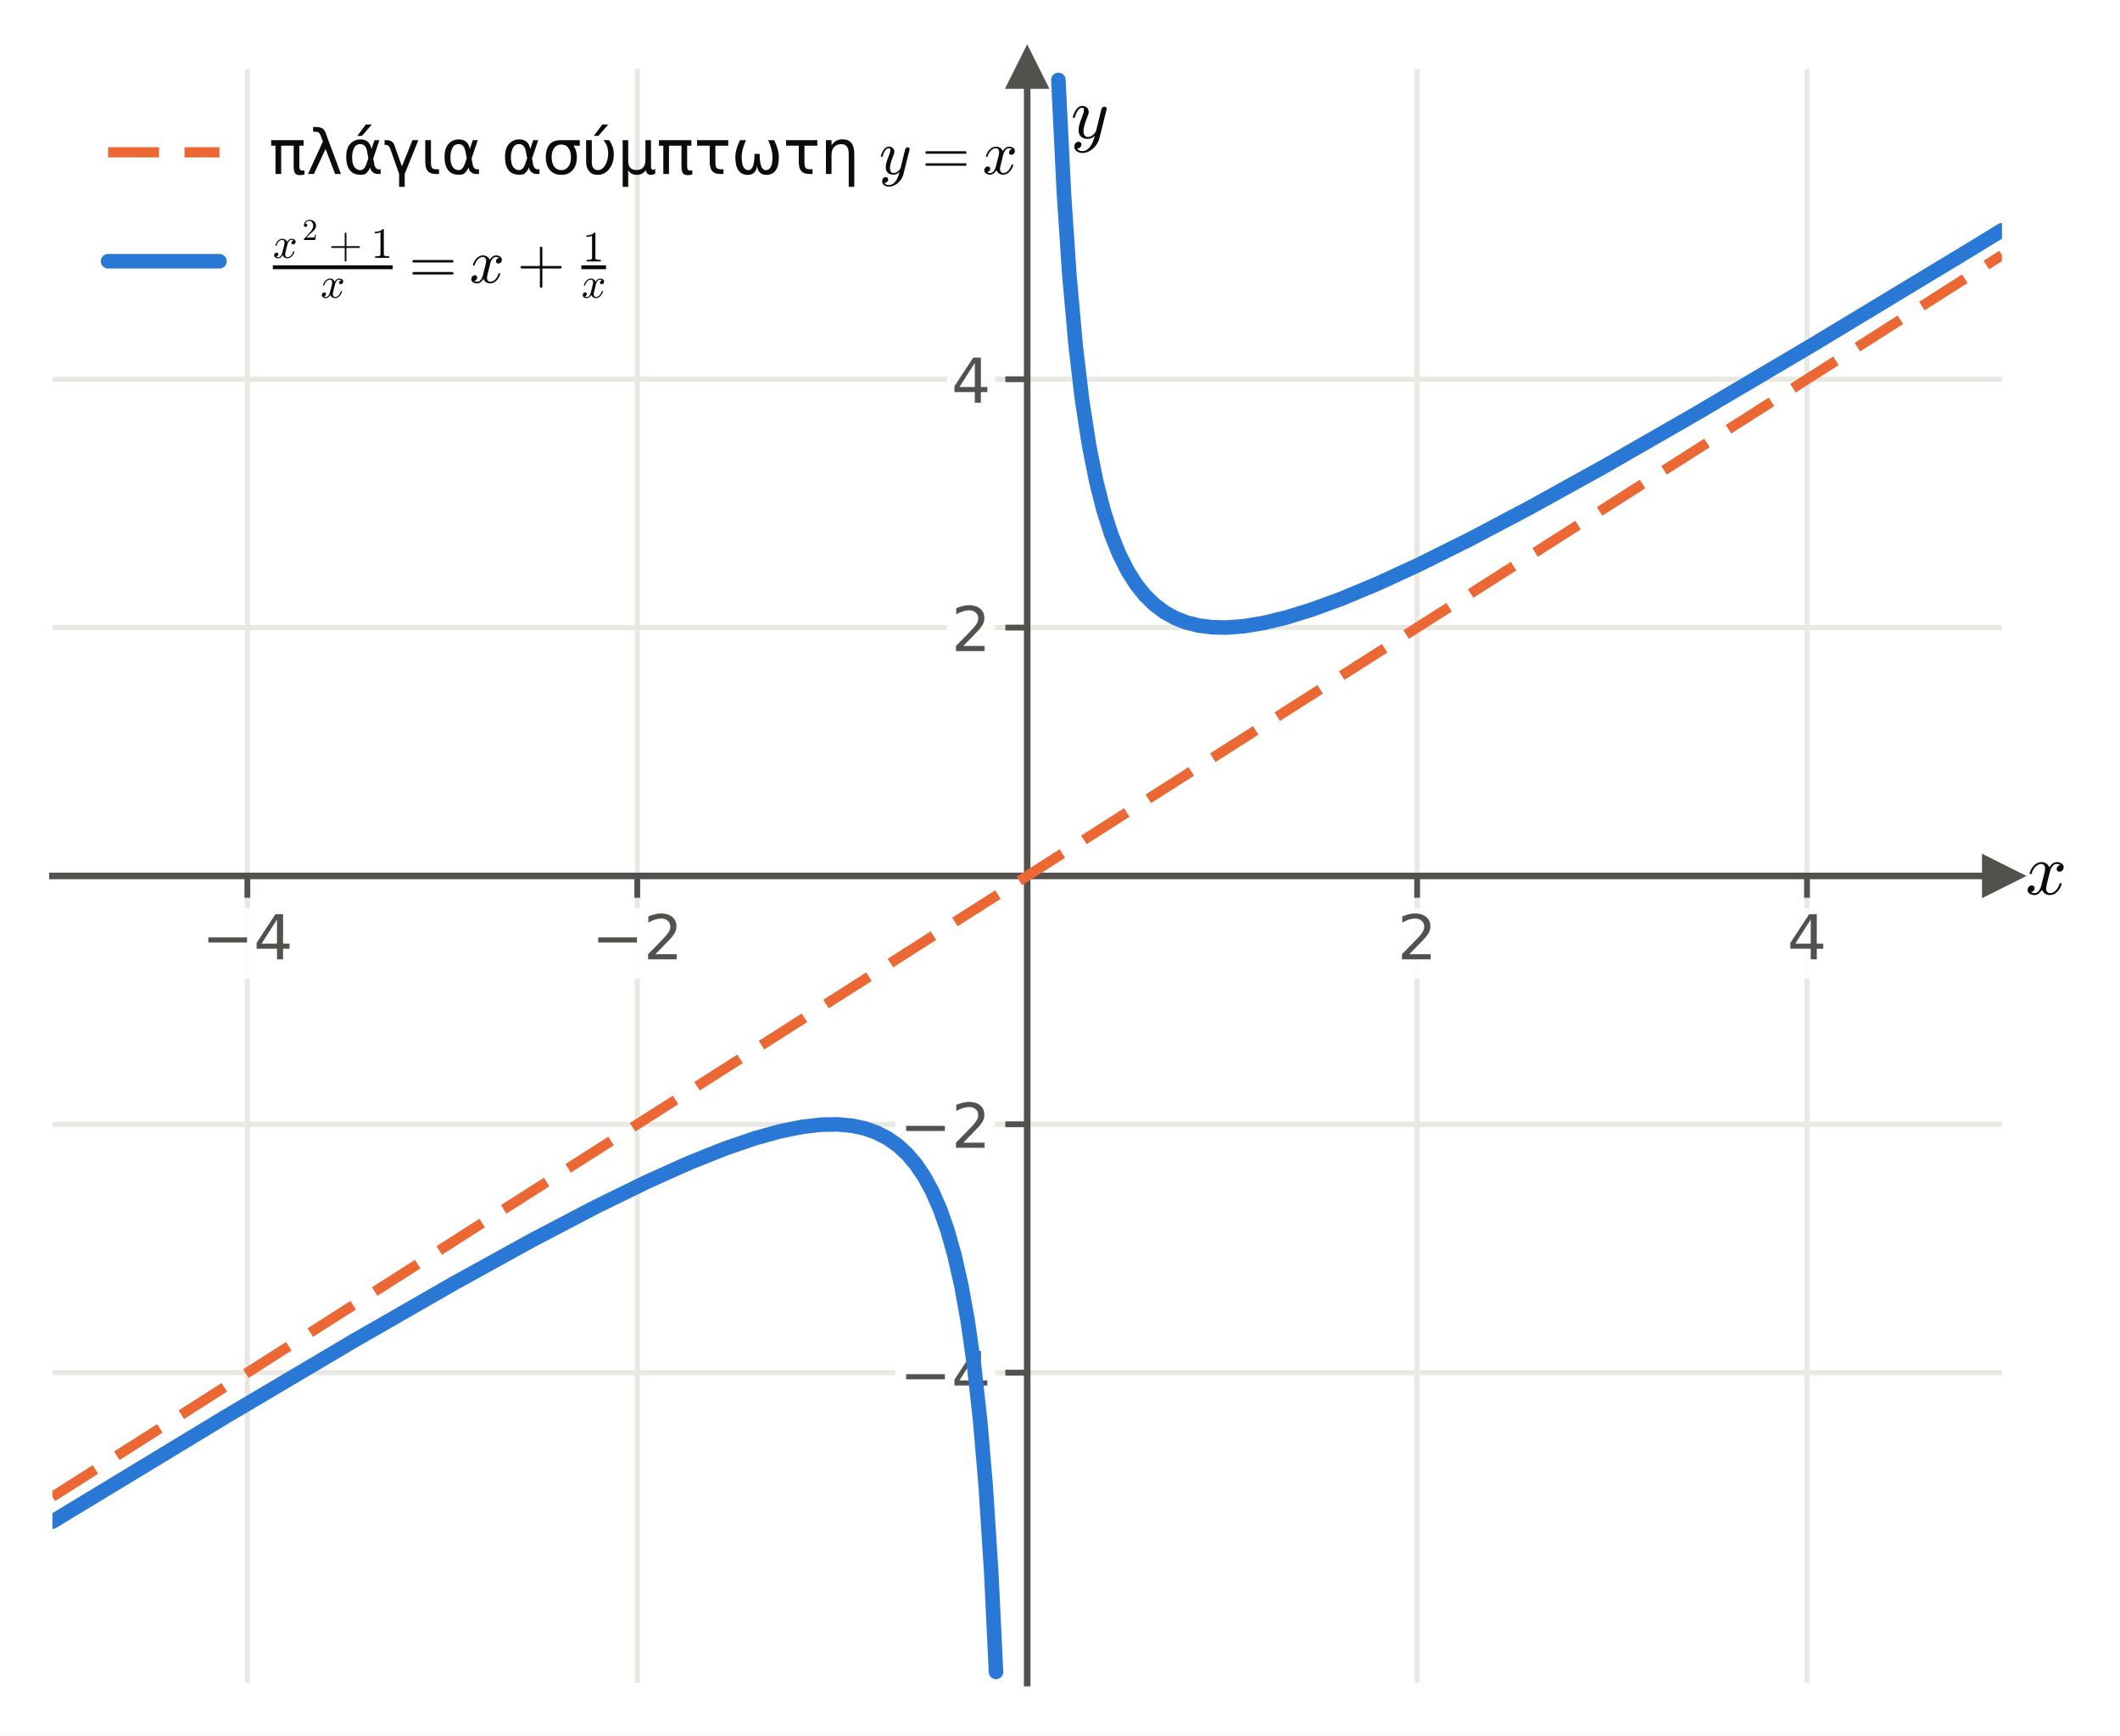
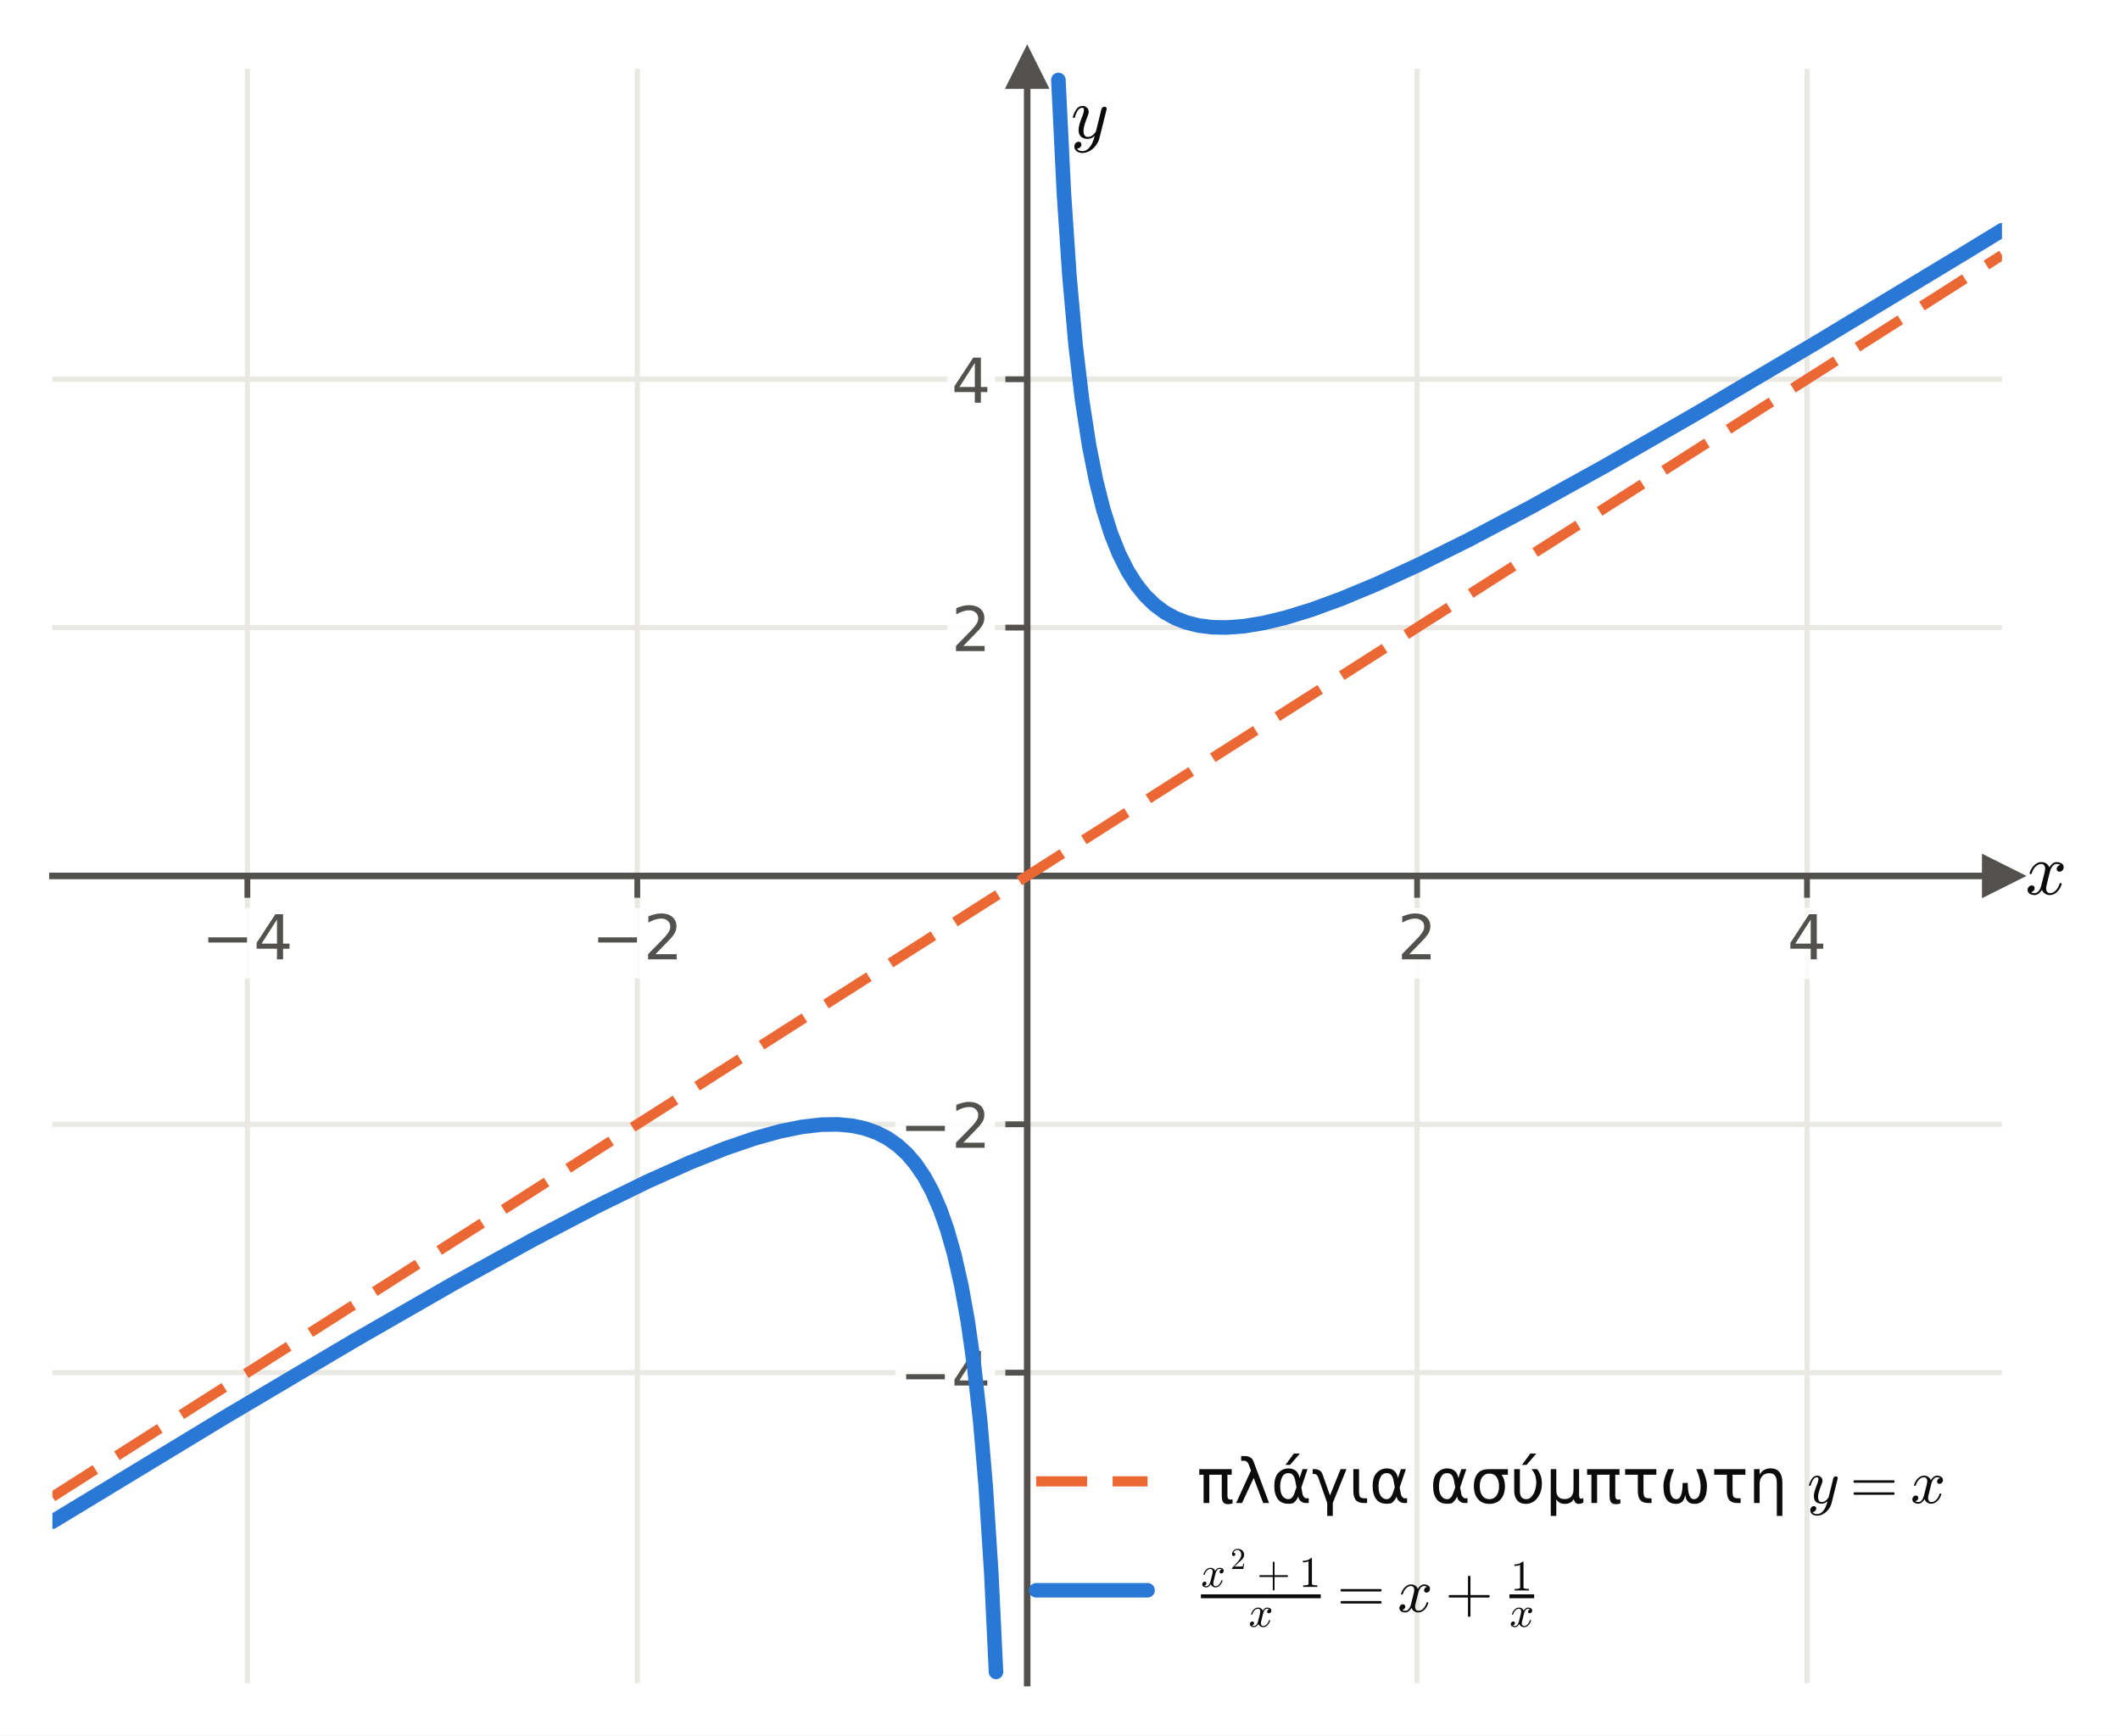
<svg xmlns="http://www.w3.org/2000/svg" xmlns:xlink="http://www.w3.org/1999/xlink" width="291.254pt" height="238.41pt" viewBox="0 0 291.254 238.41" version="1.1">
  <defs>
    <style type="text/css">*{stroke-linejoin: round; stroke-linecap: butt}</style>
  </defs>
  <g id="figure_1">
    <g id="patch_1">
      <path d="M 0 238.41  L 291.254 238.41  L 291.254 0  L 0 0  z " style="fill: #ffffff" />
    </g>
    <g id="axes_1">
      <g id="patch_2">
        <path d="M 7.2 231.21  L 275.04 231.21  L 275.04 9.45  L 7.2 9.45  z " style="fill: #ffffff" />
      </g>
      <g id="line2d_1">
        <path d="M 33.984 231.21  L 33.984 9.45  " clip-path="url(#pabe4afef01)" style="fill: none; stroke: #e9e8e3; stroke-width: 0.7; stroke-linecap: round" />
      </g>
      <g id="line2d_2">
        <path d="M 87.552 231.21  L 87.552 9.45  " clip-path="url(#pabe4afef01)" style="fill: none; stroke: #e9e8e3; stroke-width: 0.7; stroke-linecap: round" />
      </g>
      <g id="line2d_3">
        <path d="M 194.688 231.21  L 194.688 9.45  " clip-path="url(#pabe4afef01)" style="fill: none; stroke: #e9e8e3; stroke-width: 0.7; stroke-linecap: round" />
      </g>
      <g id="line2d_4">
        <path d="M 248.256 231.21  L 248.256 9.45  " clip-path="url(#pabe4afef01)" style="fill: none; stroke: #e9e8e3; stroke-width: 0.7; stroke-linecap: round" />
      </g>
      <g id="line2d_5">
        <path d="M 7.2 188.564  L 275.04 188.564  " clip-path="url(#pabe4afef01)" style="fill: none; stroke: #e9e8e3; stroke-width: 0.7; stroke-linecap: round" />
      </g>
      <g id="line2d_6">
        <path d="M 7.2 154.447  L 275.04 154.447  " clip-path="url(#pabe4afef01)" style="fill: none; stroke: #e9e8e3; stroke-width: 0.7; stroke-linecap: round" />
      </g>
      <g id="line2d_7">
        <path d="M 7.2 86.213  L 275.04 86.213  " clip-path="url(#pabe4afef01)" style="fill: none; stroke: #e9e8e3; stroke-width: 0.7; stroke-linecap: round" />
      </g>
      <g id="line2d_8">
        <path d="M 7.2 52.096  L 275.04 52.096  " clip-path="url(#pabe4afef01)" style="fill: none; stroke: #e9e8e3; stroke-width: 0.7; stroke-linecap: round" />
      </g>
      <g id="patch_3">
        <path d="M 141.12 231.21  L 141.12 9.45  " style="fill: none; stroke: #52514e; stroke-width: 0.9; stroke-linejoin: miter; stroke-linecap: square" />
      </g>
      <g id="patch_4">
        <path d="M 7.2 120.33  L 275.04 120.33  " style="fill: none; stroke: #52514e; stroke-width: 0.9; stroke-linejoin: miter; stroke-linecap: square" />
      </g>
      <g id="matplotlib.axis_1">
        <g id="xtick_1">
          <g id="line2d_9">
            <defs>
              <path id="mea416f7c7a" d="M 0 0  L 0 3  " style="stroke: #52514e; stroke-width: 0.8" />
            </defs>
            <g>
              <use xlink:href="#mea416f7c7a" x="33.984" y="120.33" style="fill: #52514e; stroke: #52514e; stroke-width: 0.8" />
            </g>
          </g>
          <g id="text_1">
            <g id="patch_5">
              <path d="M 27.124 134.425  L 40.844 134.425  L 40.844 124.735  L 27.124 124.735  z " style="fill: #ffffff; opacity: 0.85" />
            </g>
            <g style="fill: #52514e" transform="translate(27.71857 131.788) scale(0.085 -0.085)">
              <defs>
                <path id="DejaVuSans-c9c" d="M 678 2272  L 4684 2272  L 4684 1741  L 678 1741  L 678 2272  z " transform="scale(0.015625)" />
                <path id="DejaVuSans-17" d="M 2419 4116  L 825 1625  L 2419 1625  L 2419 4116  z M 2253 4666  L 3047 4666  L 3047 1625  L 3713 1625  L 3713 1100  L 3047 1100  L 3047 0  L 2419 0  L 2419 1100  L 313 1100  L 313 1709  L 2253 4666  z " transform="scale(0.015625)" />
              </defs>
              <use xlink:href="#DejaVuSans-c9c" />
              <use xlink:href="#DejaVuSans-17" transform="translate(83.79688 0)" />
            </g>
          </g>
        </g>
        <g id="xtick_2">
          <g id="line2d_10">
            <g>
              <use xlink:href="#mea416f7c7a" x="87.552" y="120.33" style="fill: #52514e; stroke: #52514e; stroke-width: 0.8" />
            </g>
          </g>
          <g id="text_2">
            <g id="patch_6">
              <path d="M 80.692 134.425  L 94.412 134.425  L 94.412 124.735  L 80.692 124.735  z " style="fill: #ffffff; opacity: 0.85" />
            </g>
            <g style="fill: #52514e" transform="translate(81.28657 131.788) scale(0.085 -0.085)">
              <defs>
                <path id="DejaVuSans-15" d="M 1228 531  L 3431 531  L 3431 0  L 469 0  L 469 531  Q 828 903 1448 1529  Q 2069 2156 2228 2338  Q 2531 2678 2651 2914  Q 2772 3150 2772 3378  Q 2772 3750 2511 3984  Q 2250 4219 1831 4219  Q 1534 4219 1204 4116  Q 875 4013 500 3803  L 500 4441  Q 881 4594 1212 4672  Q 1544 4750 1819 4750  Q 2544 4750 2975 4387  Q 3406 4025 3406 3419  Q 3406 3131 3298 2873  Q 3191 2616 2906 2266  Q 2828 2175 2409 1742  Q 1991 1309 1228 531  z " transform="scale(0.015625)" />
              </defs>
              <use xlink:href="#DejaVuSans-c9c" />
              <use xlink:href="#DejaVuSans-15" transform="translate(83.79688 0)" />
            </g>
          </g>
        </g>
        <g id="xtick_3">
          <g id="line2d_11">
            <g>
              <use xlink:href="#mea416f7c7a" x="194.688" y="120.33" style="fill: #52514e; stroke: #52514e; stroke-width: 0.8" />
            </g>
          </g>
          <g id="text_3">
            <g id="patch_7">
              <path d="M 191.389 134.425  L 197.987 134.425  L 197.987 124.735  L 191.389 124.735  z " style="fill: #ffffff; opacity: 0.85" />
            </g>
            <g style="fill: #52514e" transform="translate(191.9839 131.788) scale(0.085 -0.085)">
              <use xlink:href="#DejaVuSans-15" />
            </g>
          </g>
        </g>
        <g id="xtick_4">
          <g id="line2d_12">
            <g>
              <use xlink:href="#mea416f7c7a" x="248.256" y="120.33" style="fill: #52514e; stroke: #52514e; stroke-width: 0.8" />
            </g>
          </g>
          <g id="text_4">
            <g id="patch_8">
              <path d="M 244.957 134.425  L 251.555 134.425  L 251.555 124.735  L 244.957 124.735  z " style="fill: #ffffff; opacity: 0.85" />
            </g>
            <g style="fill: #52514e" transform="translate(245.5519 131.788) scale(0.085 -0.085)">
              <use xlink:href="#DejaVuSans-17" />
            </g>
          </g>
        </g>
      </g>
      <g id="matplotlib.axis_2">
        <g id="ytick_1">
          <g id="line2d_13">
            <defs>
              <path id="mfd0566a3cc" d="M 0 0  L -3 0  " style="stroke: #52514e; stroke-width: 0.8" />
            </defs>
            <g>
              <use xlink:href="#mfd0566a3cc" x="141.12" y="188.564" style="fill: #52514e; stroke: #52514e; stroke-width: 0.8" />
            </g>
          </g>
          <g id="text_5">
            <g id="patch_9">
              <path d="M 122.994 194.43  L 136.715 194.43  L 136.715 184.74  L 122.994 184.74  z " style="fill: #ffffff; opacity: 0.85" />
            </g>
            <g style="fill: #52514e" transform="translate(123.5891 191.7928) scale(0.085 -0.085)">
              <use xlink:href="#DejaVuSans-c9c" />
              <use xlink:href="#DejaVuSans-17" transform="translate(83.79688 0)" />
            </g>
          </g>
        </g>
        <g id="ytick_2">
          <g id="line2d_14">
            <g>
              <use xlink:href="#mfd0566a3cc" x="141.12" y="154.447" style="fill: #52514e; stroke: #52514e; stroke-width: 0.8" />
            </g>
          </g>
          <g id="text_6">
            <g id="patch_10">
              <path d="M 122.994 160.313  L 136.715 160.313  L 136.715 150.623  L 122.994 150.623  z " style="fill: #ffffff; opacity: 0.85" />
            </g>
            <g style="fill: #52514e" transform="translate(123.5891 157.6759) scale(0.085 -0.085)">
              <use xlink:href="#DejaVuSans-c9c" />
              <use xlink:href="#DejaVuSans-15" transform="translate(83.79688 0)" />
            </g>
          </g>
        </g>
        <g id="ytick_3">
          <g id="line2d_15">
            <g>
              <use xlink:href="#mfd0566a3cc" x="141.12" y="86.213" style="fill: #52514e; stroke: #52514e; stroke-width: 0.8" />
            </g>
          </g>
          <g id="text_7">
            <g id="patch_11">
              <path d="M 130.117 92.079  L 136.715 92.079  L 136.715 82.389  L 130.117 82.389  z " style="fill: #ffffff; opacity: 0.85" />
            </g>
            <g style="fill: #52514e" transform="translate(130.7119 89.44208) scale(0.085 -0.085)">
              <use xlink:href="#DejaVuSans-15" />
            </g>
          </g>
        </g>
        <g id="ytick_4">
          <g id="line2d_16">
            <g>
              <use xlink:href="#mfd0566a3cc" x="141.12" y="52.096" style="fill: #52514e; stroke: #52514e; stroke-width: 0.8" />
            </g>
          </g>
          <g id="text_8">
            <g id="patch_12">
              <path d="M 130.117 57.962  L 136.715 57.962  L 136.715 48.272  L 130.117 48.272  z " style="fill: #ffffff; opacity: 0.85" />
            </g>
            <g style="fill: #52514e" transform="translate(130.7119 55.32516) scale(0.085 -0.085)">
              <use xlink:href="#DejaVuSans-17" />
            </g>
          </g>
        </g>
      </g>
      <g id="line2d_17">
        <defs>
          <path id="m4fe79a03d0" d="M 2.25 0  L -2.25 -2.25  L -2.25 2.25  z " style="stroke: #52514e; stroke-linejoin: miter" />
        </defs>
        <g>
          <use xlink:href="#m4fe79a03d0" x="275.04" y="120.33" style="fill: #52514e; stroke: #52514e; stroke-linejoin: miter" />
        </g>
      </g>
      <g id="line2d_18">
        <defs>
          <path id="m0e7391c8de" d="M 0 -2.25  L -2.25 2.25  L 2.25 2.25  z " style="stroke: #52514e; stroke-linejoin: miter" />
        </defs>
        <g>
          <use xlink:href="#m0e7391c8de" x="141.12" y="9.45" style="fill: #52514e; stroke: #52514e; stroke-linejoin: miter" />
        </g>
      </g>
      <g id="line2d_19">
        <path d="M 7.2 205.622  L 275.04 35.038  L 275.04 35.038  " clip-path="url(#pabe4afef01)" style="fill: none; stroke-dasharray: 7,3.5; stroke-dashoffset: 0; stroke: #eb6834; stroke-width: 1.4" />
      </g>
      <g id="line2d_20">
        <path d="M 7.2 209.034  L 30.878 194.686  L 48.718 184.125  L 62.449 176.243  L 73.261 170.282  L 81.91 165.757  L 88.938 162.32  L 94.776 159.705  L 99.642 157.762  L 103.75 156.357  L 107.21 155.401  L 110.237 154.793  L 112.832 154.498  L 115.103 154.461  L 117.049 154.642  L 118.779 155.01  L 120.4 155.577  L 121.914 156.351  L 123.32 157.335  L 124.617 158.526  L 125.806 159.919  L 126.996 161.674  L 128.077 163.667  L 129.158 166.144  L 130.131 168.907  L 131.104 172.326  L 132.077 176.616  L 132.942 181.409  L 133.807 187.466  L 134.672 195.297  L 135.429 204.238  L 136.186 216.071  L 136.835 229.675  L 136.835 229.675  " clip-path="url(#pabe4afef01)" style="fill: none; stroke: #2a78d6; stroke-width: 2; stroke-linecap: round" />
      </g>
      <g id="line2d_21">
        <path d="M 145.405 10.985  L 146.162 26.506  L 146.919 37.85  L 147.784 47.525  L 148.649 54.85  L 149.622 61.176  L 150.595 66.075  L 151.568 69.946  L 152.649 73.358  L 153.731 76.067  L 154.92 78.432  L 156.109 80.302  L 157.299 81.785  L 158.596 83.056  L 160.001 84.107  L 161.407 84.888  L 162.921 85.488  L 164.651 85.927  L 166.489 86.163  L 168.543 86.204  L 170.922 86.018  L 173.624 85.572  L 176.652 84.841  L 180.22 83.742  L 184.328 82.237  L 189.194 80.208  L 194.924 77.571  L 201.844 74.132  L 210.169 69.737  L 220.44 64.052  L 233.198 56.724  L 249.308 47.203  L 269.958 34.728  L 275.04 31.626  L 275.04 31.626  " clip-path="url(#pabe4afef01)" style="fill: none; stroke: #2a78d6; stroke-width: 2; stroke-linecap: round" />
      </g>
      <g id="text_9">
        <g style="fill: #0b0b0b" transform="translate(278.2541 122.9277) scale(0.1 -0.1)">
          <defs>
            <path id="Cmmi10-3f" d="M 500 184  Q 613 97 819 97  Q 1019 97 1172 289  Q 1325 481 1381 709  L 1672 1844  Q 1741 2153 1741 2266  Q 1741 2425 1652 2544  Q 1563 2663 1403 2663  Q 1200 2663 1022 2536  Q 844 2409 722 2214  Q 600 2019 550 1819  Q 538 1778 500 1778  L 422 1778  Q 372 1778 372 1838  L 372 1856  Q 434 2094 584 2320  Q 734 2547 951 2687  Q 1169 2828 1416 2828  Q 1650 2828 1839 2703  Q 2028 2578 2106 2363  Q 2216 2559 2386 2693  Q 2556 2828 2759 2828  Q 2897 2828 3040 2779  Q 3184 2731 3275 2631  Q 3366 2531 3366 2381  Q 3366 2219 3261 2101  Q 3156 1984 2994 1984  Q 2891 1984 2822 2050  Q 2753 2116 2753 2216  Q 2753 2350 2845 2451  Q 2938 2553 3066 2572  Q 2950 2663 2747 2663  Q 2541 2663 2389 2472  Q 2238 2281 2175 2047  L 1894 916  Q 1825 659 1825 494  Q 1825 331 1917 214  Q 2009 97 2163 97  Q 2463 97 2698 361  Q 2934 625 3009 941  Q 3022 978 3059 978  L 3138 978  Q 3163 978 3178 961  Q 3194 944 3194 922  Q 3194 916 3188 903  Q 3097 522 2806 225  Q 2516 -72 2150 -72  Q 1916 -72 1727 54  Q 1538 181 1459 397  Q 1359 209 1182 68  Q 1006 -72 806 -72  Q 669 -72 523 -23  Q 378 25 287 125  Q 197 225 197 378  Q 197 528 301 651  Q 406 775 563 775  Q 669 775 741 711  Q 813 647 813 544  Q 813 409 723 309  Q 634 209 500 184  z " transform="scale(0.015625)" />
          </defs>
          <use xlink:href="#Cmmi10-3f" transform="translate(0 0.8125)" />
        </g>
      </g>
      <g id="text_10">
        <g style="fill: #0b0b0b" transform="translate(147.12 19.04766) scale(0.1 -0.1)">
          <defs>
            <path id="Cmmi10-72" d="M 538 -916  Q 672 -1147 1006 -1147  Q 1309 -1147 1531 -934  Q 1753 -722 1889 -420  Q 2025 -119 2100 197  Q 1816 -72 1484 -72  Q 1231 -72 1053 15  Q 875 103 776 276  Q 678 450 678 697  Q 678 906 734 1126  Q 791 1347 892 1617  Q 994 1888 1069 2088  Q 1153 2322 1153 2472  Q 1153 2663 1013 2663  Q 759 2663 595 2402  Q 431 2141 353 1819  Q 341 1778 300 1778  L 225 1778  Q 172 1778 172 1838  L 172 1856  Q 275 2238 487 2533  Q 700 2828 1025 2828  Q 1253 2828 1411 2678  Q 1569 2528 1569 2297  Q 1569 2178 1516 2047  Q 1488 1969 1388 1706  Q 1288 1444 1234 1272  Q 1181 1100 1147 934  Q 1113 769 1113 603  Q 1113 391 1203 244  Q 1294 97 1491 97  Q 1888 97 2203 581  L 2688 2553  Q 2709 2638 2787 2698  Q 2866 2759 2956 2759  Q 3034 2759 3092 2709  Q 3150 2659 3150 2578  Q 3150 2541 3144 2528  L 2509 -19  Q 2425 -347 2200 -647  Q 1975 -947 1658 -1130  Q 1341 -1313 997 -1313  Q 831 -1313 668 -1248  Q 506 -1184 406 -1056  Q 306 -928 306 -756  Q 306 -581 409 -453  Q 513 -325 684 -325  Q 788 -325 858 -389  Q 928 -453 928 -556  Q 928 -703 818 -812  Q 709 -922 563 -922  Q 556 -919 550 -917  Q 544 -916 538 -916  z " transform="scale(0.015625)" />
          </defs>
          <use xlink:href="#Cmmi10-72" transform="translate(0 0.8125)" />
        </g>
      </g>
      <g id="legend_1">
        <g id="line2d_22">
-           <path d="M 14.85 20.925  L 22.5 20.925  L 30.15 20.925  " style="fill: none; stroke-dasharray: 7,3.5; stroke-dashoffset: 0; stroke: #eb6834; stroke-width: 1.4" />
+           <path d="M 142.355 203.498  L 150.005 203.498  L 157.655 203.498  " style="fill: none; stroke-dasharray: 7,3.5; stroke-dashoffset: 0; stroke: #eb6834; stroke-width: 1.4" />
        </g>
        <g id="text_11">
-           <g style="fill: #0b0b0b" transform="translate(36.95 23.9) scale(0.085 -0.085)">
+           <g style="fill: #0b0b0b" transform="translate(164.455 206.473) scale(0.085 -0.085)">
            <defs>
              <path id="DejaVuSans-354" d="M 231 3500  L 3584 3500  L 3584 2925  L 3144 2925  L 3144 775  Q 3144 550 3220 451  Q 3297 353 3469 353  Q 3516 353 3584 361  Q 3653 369 3675 372  L 3675 -44  Q 3566 -84 3450 -103  Q 3334 -122 3219 -122  Q 2844 -122 2700 83  Q 2556 288 2556 838  L 2556 2925  L 1266 2925  L 1266 0  L 678 0  L 678 2925  L 231 2925  L 231 3500  z " transform="scale(0.015625)" />
              <path id="DejaVuSans-34f" d="M 1981 4316  L 3597 0  L 2988 0  L 2006 2588  L 800 0  L 191 0  L 1725 3356  L 1494 3975  Q 1347 4369 1013 4369  L 713 4369  L 713 4863  L 1078 4856  Q 1784 4847 1981 4316  z " transform="scale(0.015625)" />
              <path id="DejaVuSans-340" d="M 2644 1628  L 2506 2350  Q 2366 3091 1809 3091  Q 1391 3091 1200 2747  Q 959 2316 959 1747  Q 959 1059 1194 731  Q 1431 397 1809 397  Q 2228 397 2453 1063  L 2644 1628  z M 2966 2584  L 3275 3500  L 3788 3500  L 3147 1603  L 3272 919  Q 3300 766 3409 638  Q 3538 488 3638 488  L 3913 488  L 3913 0  L 3569 0  Q 3275 0 3013 263  Q 2884 394 2831 669  Q 2688 322 2394 50  Q 2256 -78 1809 -78  Q 1075 -78 719 397  Q 353 888 353 1747  Q 353 2666 750 3097  Q 1191 3578 1809 3578  Q 2781 3578 2966 2584  z M 2378 5119  L 3000 5119  L 1982 3944  L 1503 3944  L 2378 5119  z " transform="scale(0.015625)" />
              <path id="DejaVuSans-347" d="M 1128 2950  L 1894 788  L 2988 3500  L 3597 3500  L 2181 0  L 2181 -1331  L 1606 -1331  L 1606 0  L 688 2613  Q 550 3006 253 3006  L 100 3006  L 100 3500  L 319 3500  Q 934 3500 1128 2950  z " transform="scale(0.015625)" />
              <path id="DejaVuSans-34d" d="M 1109 3500  L 1109 1234  Q 1109 781 1216 638  Q 1328 488 1666 488  L 1944 488  L 1944 0  L 1597 0  Q 1034 0 778 300  Q 522 606 522 1269  L 519 3500  L 1109 3500  z " transform="scale(0.015625)" />
              <path id="DejaVuSans-345" d="M 2644 1628  L 2506 2350  Q 2366 3091 1809 3091  Q 1391 3091 1200 2747  Q 959 2316 959 1747  Q 959 1059 1194 731  Q 1431 397 1809 397  Q 2228 397 2453 1063  L 2644 1628  z M 2966 2584  L 3275 3500  L 3788 3500  L 3147 1603  L 3272 919  Q 3300 766 3409 638  Q 3538 488 3638 488  L 3913 488  L 3913 0  L 3569 0  Q 3275 0 3013 263  Q 2884 394 2831 669  Q 2688 322 2394 50  Q 2256 -78 1809 -78  Q 1075 -78 719 397  Q 353 888 353 1747  Q 353 2666 750 3097  Q 1191 3578 1809 3578  Q 2781 3578 2966 2584  z " transform="scale(0.015625)" />
              <path id="DejaVuSans-3" transform="scale(0.015625)" />
              <path id="DejaVuSans-357" d="M 1959 3044  Q 1484 3044 1228 2700  Q 959 2341 959 1747  Q 959 1119 1226 758  Q 1494 397 1959 397  Q 2419 397 2687 759  Q 2956 1122 2956 1747  Q 2956 2319 2688 2700  Q 2441 3044 1959 3044  z M 1959 3500  L 3869 3500  L 3869 2925  L 3225 2925  Q 3566 2438 3566 1747  Q 3566 888 3138 400  Q 2709 -91 1959 -91  Q 1206 -91 781 400  Q 353 888 353 1747  Q 353 2613 781 3097  Q 1134 3500 1959 3500  z " transform="scale(0.015625)" />
              <path id="DejaVuSans-361" d="M 2140 5119  L 2762 5119  L 1744 3944  L 1265 3944  L 2140 5119  z M 1056 3500  L 1056 1234  Q 1056 813 1213 613  Q 1384 397 1719 397  Q 2188 397 2516 1047  Q 2700 1416 2747 2000  Q 2772 2319 2678 2719  Q 2591 3091 2259 3500  L 2841 3500  L 2841 3500  Q 3059 3219 3200 2834  Q 3331 2475 3331 1994  Q 3331 1203 2931 619  Q 2444 -94 1650 -91  Q 1091 -91 775 284  Q 469 653 469 1269  L 466 3500  L 1056 3500  z " transform="scale(0.015625)" />
              <path id="DejaVuSans-350" d="M 544 -1331  L 544 3500  L 1119 3500  L 1119 1325  Q 1119 872 1334 640  Q 1550 409 1972 409  Q 2434 409 2667 671  Q 2900 934 2900 1459  L 2900 3500  L 3475 3500  L 3475 806  Q 3475 619 3529 530  Q 3584 441 3700 441  Q 3728 441 3778 458  Q 3828 475 3916 513  L 3916 50  Q 3788 -22 3673 -56  Q 3559 -91 3450 -91  Q 3234 -91 3106 31  Q 2978 153 2931 403  Q 2775 156 2548 32  Q 2322 -91 2016 -91  Q 1697 -91 1473 31  Q 1250 153 1119 397  L 1119 -1331  L 544 -1331  z " transform="scale(0.015625)" />
              <path id="DejaVuSans-358" d="M 2319 638  Q 2431 488 2769 488  L 3047 488  L 3047 0  L 2700 0  Q 2138 0 1881 300  Q 1625 606 1625 1269  L 1625 2925  L 313 2925  L 313 3500  L 3541 3500  L 3541 2925  L 2213 2925  L 2213 1234  Q 2213 781 2319 638  z " transform="scale(0.015625)" />
              <path id="DejaVuSans-35d" d="M 1719 -91  Q 422 -91 422 1766  Q 422 2500 906 3500  L 1525 3500  Q 1078 2500 1078 1750  Q 1078 397 1772 397  Q 2406 397 2406 2078  L 2938 2078  Q 2938 397 3572 397  Q 4266 397 4266 1750  Q 4266 2500 3819 3500  L 4438 3500  Q 4922 2500 4922 1766  Q 4922 -91 3625 -91  Q 2775 -91 2672 844  Q 2544 -91 1719 -91  z " transform="scale(0.015625)" />
              <path id="DejaVuSans-34b" d="M 3513 2113  L 3513 -1331  L 2938 -1331  L 2938 2094  Q 2938 2591 2744 2837  Q 2550 3084 2163 3084  Q 1697 3084 1428 2787  Q 1159 2491 1159 1978  L 1159 0  L 581 0  L 581 3500  L 1159 3500  L 1159 2956  Q 1366 3272 1644 3428  Q 1925 3584 2291 3584  Q 2894 3584 3203 3213  Q 3513 2838 3513 2113  z " transform="scale(0.015625)" />
              <path id="Cmr10-29" d="M 481 850  Q 428 850 393 890  Q 359 931 359 978  Q 359 1031 393 1068  Q 428 1106 481 1106  L 4500 1106  Q 4547 1106 4581 1068  Q 4616 1031 4616 978  Q 4616 931 4581 890  Q 4547 850 4500 850  L 481 850  z M 481 2094  Q 428 2094 393 2131  Q 359 2169 359 2222  Q 359 2269 393 2309  Q 428 2350 481 2350  L 4500 2350  Q 4547 2350 4581 2309  Q 4616 2269 4616 2222  Q 4616 2169 4581 2131  Q 4547 2094 4500 2094  L 481 2094  z " transform="scale(0.015625)" />
            </defs>
            <use xlink:href="#DejaVuSans-354" transform="translate(0 0.015625)" />
            <use xlink:href="#DejaVuSans-34f" transform="translate(60.20508 0.015625)" />
            <use xlink:href="#DejaVuSans-340" transform="translate(119.3848 0.015625)" />
            <use xlink:href="#DejaVuSans-347" transform="translate(185.3027 0.015625)" />
            <use xlink:href="#DejaVuSans-34d" transform="translate(244.4824 0.015625)" />
            <use xlink:href="#DejaVuSans-345" transform="translate(278.3203 0.015625)" />
            <use xlink:href="#DejaVuSans-3" transform="translate(344.2383 0.015625)" />
            <use xlink:href="#DejaVuSans-345" transform="translate(376.0254 0.015625)" />
            <use xlink:href="#DejaVuSans-357" transform="translate(441.9434 0.015625)" />
            <use xlink:href="#DejaVuSans-361" transform="translate(505.3223 0.015625)" />
            <use xlink:href="#DejaVuSans-350" transform="translate(563.1836 0.015625)" />
            <use xlink:href="#DejaVuSans-354" transform="translate(626.8066 0.015625)" />
            <use xlink:href="#DejaVuSans-358" transform="translate(687.0117 0.015625)" />
            <use xlink:href="#DejaVuSans-35d" transform="translate(747.2168 0.015625)" />
            <use xlink:href="#DejaVuSans-358" transform="translate(830.957 0.015625)" />
            <use xlink:href="#DejaVuSans-34b" transform="translate(891.1621 0.015625)" />
            <use xlink:href="#DejaVuSans-3" transform="translate(954.541 0.015625)" />
            <use xlink:href="#Cmmi10-72" transform="translate(986.3281 0.015625)" />
            <use xlink:href="#Cmr10-29" transform="translate(1055.352 0.015625)" />
            <use xlink:href="#Cmmi10-3f" transform="translate(1153.037 0.015625)" />
          </g>
        </g>
        <g id="line2d_23">
-           <path d="M 14.85 35.887  L 22.5 35.887  L 30.15 35.887  " style="fill: none; stroke: #2a78d6; stroke-width: 2; stroke-linecap: round" />
+           <path d="M 142.355 218.46  L 150.005 218.46  L 157.655 218.46  " style="fill: none; stroke: #2a78d6; stroke-width: 2; stroke-linecap: round" />
        </g>
        <g id="text_12">
-           <g style="fill: #0b0b0b" transform="translate(36.95 38.86199) scale(0.085 -0.085)">
+           <g style="fill: #0b0b0b" transform="translate(164.455 221.435) scale(0.085 -0.085)">
            <defs>
              <path id="Cmr10-31" d="M 319 0  L 319 172  Q 319 188 331 206  L 1325 1306  Q 1550 1550 1690 1715  Q 1831 1881 1968 2097  Q 2106 2313 2186 2536  Q 2266 2759 2266 3009  Q 2266 3272 2169 3511  Q 2072 3750 1880 3894  Q 1688 4038 1416 4038  Q 1138 4038 916 3870  Q 694 3703 603 3438  Q 628 3444 672 3444  Q 816 3444 917 3347  Q 1019 3250 1019 3097  Q 1019 2950 917 2848  Q 816 2747 672 2747  Q 522 2747 420 2851  Q 319 2956 319 3097  Q 319 3338 409 3548  Q 500 3759 670 3923  Q 841 4088 1055 4175  Q 1269 4263 1509 4263  Q 1875 4263 2190 4108  Q 2506 3953 2690 3670  Q 2875 3388 2875 3009  Q 2875 2731 2753 2481  Q 2631 2231 2440 2026  Q 2250 1822 1953 1562  Q 1656 1303 1563 1216  L 838 519  L 1453 519  Q 1906 519 2211 526  Q 2516 534 2534 550  Q 2609 631 2688 1141  L 2875 1141  L 2694 0  L 319 0  z " transform="scale(0.015625)" />
              <path id="Cmr10-4c" d="M 481 1472  Q 428 1472 393 1512  Q 359 1553 359 1600  Q 359 1647 393 1687  Q 428 1728 481 1728  L 2363 1728  L 2363 3616  Q 2363 3666 2400 3698  Q 2438 3731 2491 3731  Q 2538 3731 2578 3698  Q 2619 3666 2619 3616  L 2619 1728  L 4500 1728  Q 4547 1728 4581 1687  Q 4616 1647 4616 1600  Q 4616 1553 4581 1512  Q 4547 1472 4500 1472  L 2619 1472  L 2619 -416  Q 2619 -466 2578 -498  Q 2538 -531 2491 -531  Q 2438 -531 2400 -498  Q 2363 -466 2363 -416  L 2363 1472  L 481 1472  z " transform="scale(0.015625)" />
              <path id="Cmr10-64" d="M 594 0  L 594 225  Q 1394 225 1394 428  L 1394 3788  Q 1063 3628 556 3628  L 556 3853  Q 1341 3853 1741 4263  L 1831 4263  Q 1853 4263 1873 4245  Q 1894 4228 1894 4206  L 1894 428  Q 1894 225 2694 225  L 2694 0  L 594 0  z " transform="scale(0.015625)" />
            </defs>
            <use xlink:href="#Cmmi10-3f" transform="translate(6.25 40.45894) scale(0.7)" />
            <use xlink:href="#Cmr10-31" transform="translate(54.08818 69.36141) scale(0.49)" />
            <use xlink:href="#Cmr10-4c" transform="translate(96.59251 40.45894) scale(0.7)" />
            <use xlink:href="#Cmr10-64" transform="translate(164.9724 40.45894) scale(0.7)" />
            <use xlink:href="#Cmmi10-3f" transform="translate(83.25 -23.86274) scale(0.7)" />
            <use xlink:href="#Cmr10-29" transform="translate(226.2225 0.27613)" />
            <use xlink:href="#Cmmi10-3f" transform="translate(323.9081 0.27613)" />
            <use xlink:href="#Cmr10-4c" transform="translate(400.9882 0.27613)" />
            <use xlink:href="#Cmr10-64" transform="translate(506.9238 34.65113) scale(0.7)" />
            <use xlink:href="#Cmmi10-3f" transform="translate(504.9238 -23.86274) scale(0.7)" />
            <path d="M 6.25 22.151  L 6.25 28.401  L 199.972 28.401  L 199.972 22.151  L 6.25 22.151  z " />
            <path d="M 504.924 22.151  L 504.924 28.401  L 544.88 28.401  L 544.88 22.151  L 504.924 22.151  z " />
          </g>
        </g>
      </g>
    </g>
  </g>
  <defs>
    <clipPath id="pabe4afef01">
      <rect x="7.2" y="9.45" width="267.84" height="221.76" />
    </clipPath>
  </defs>
</svg>
